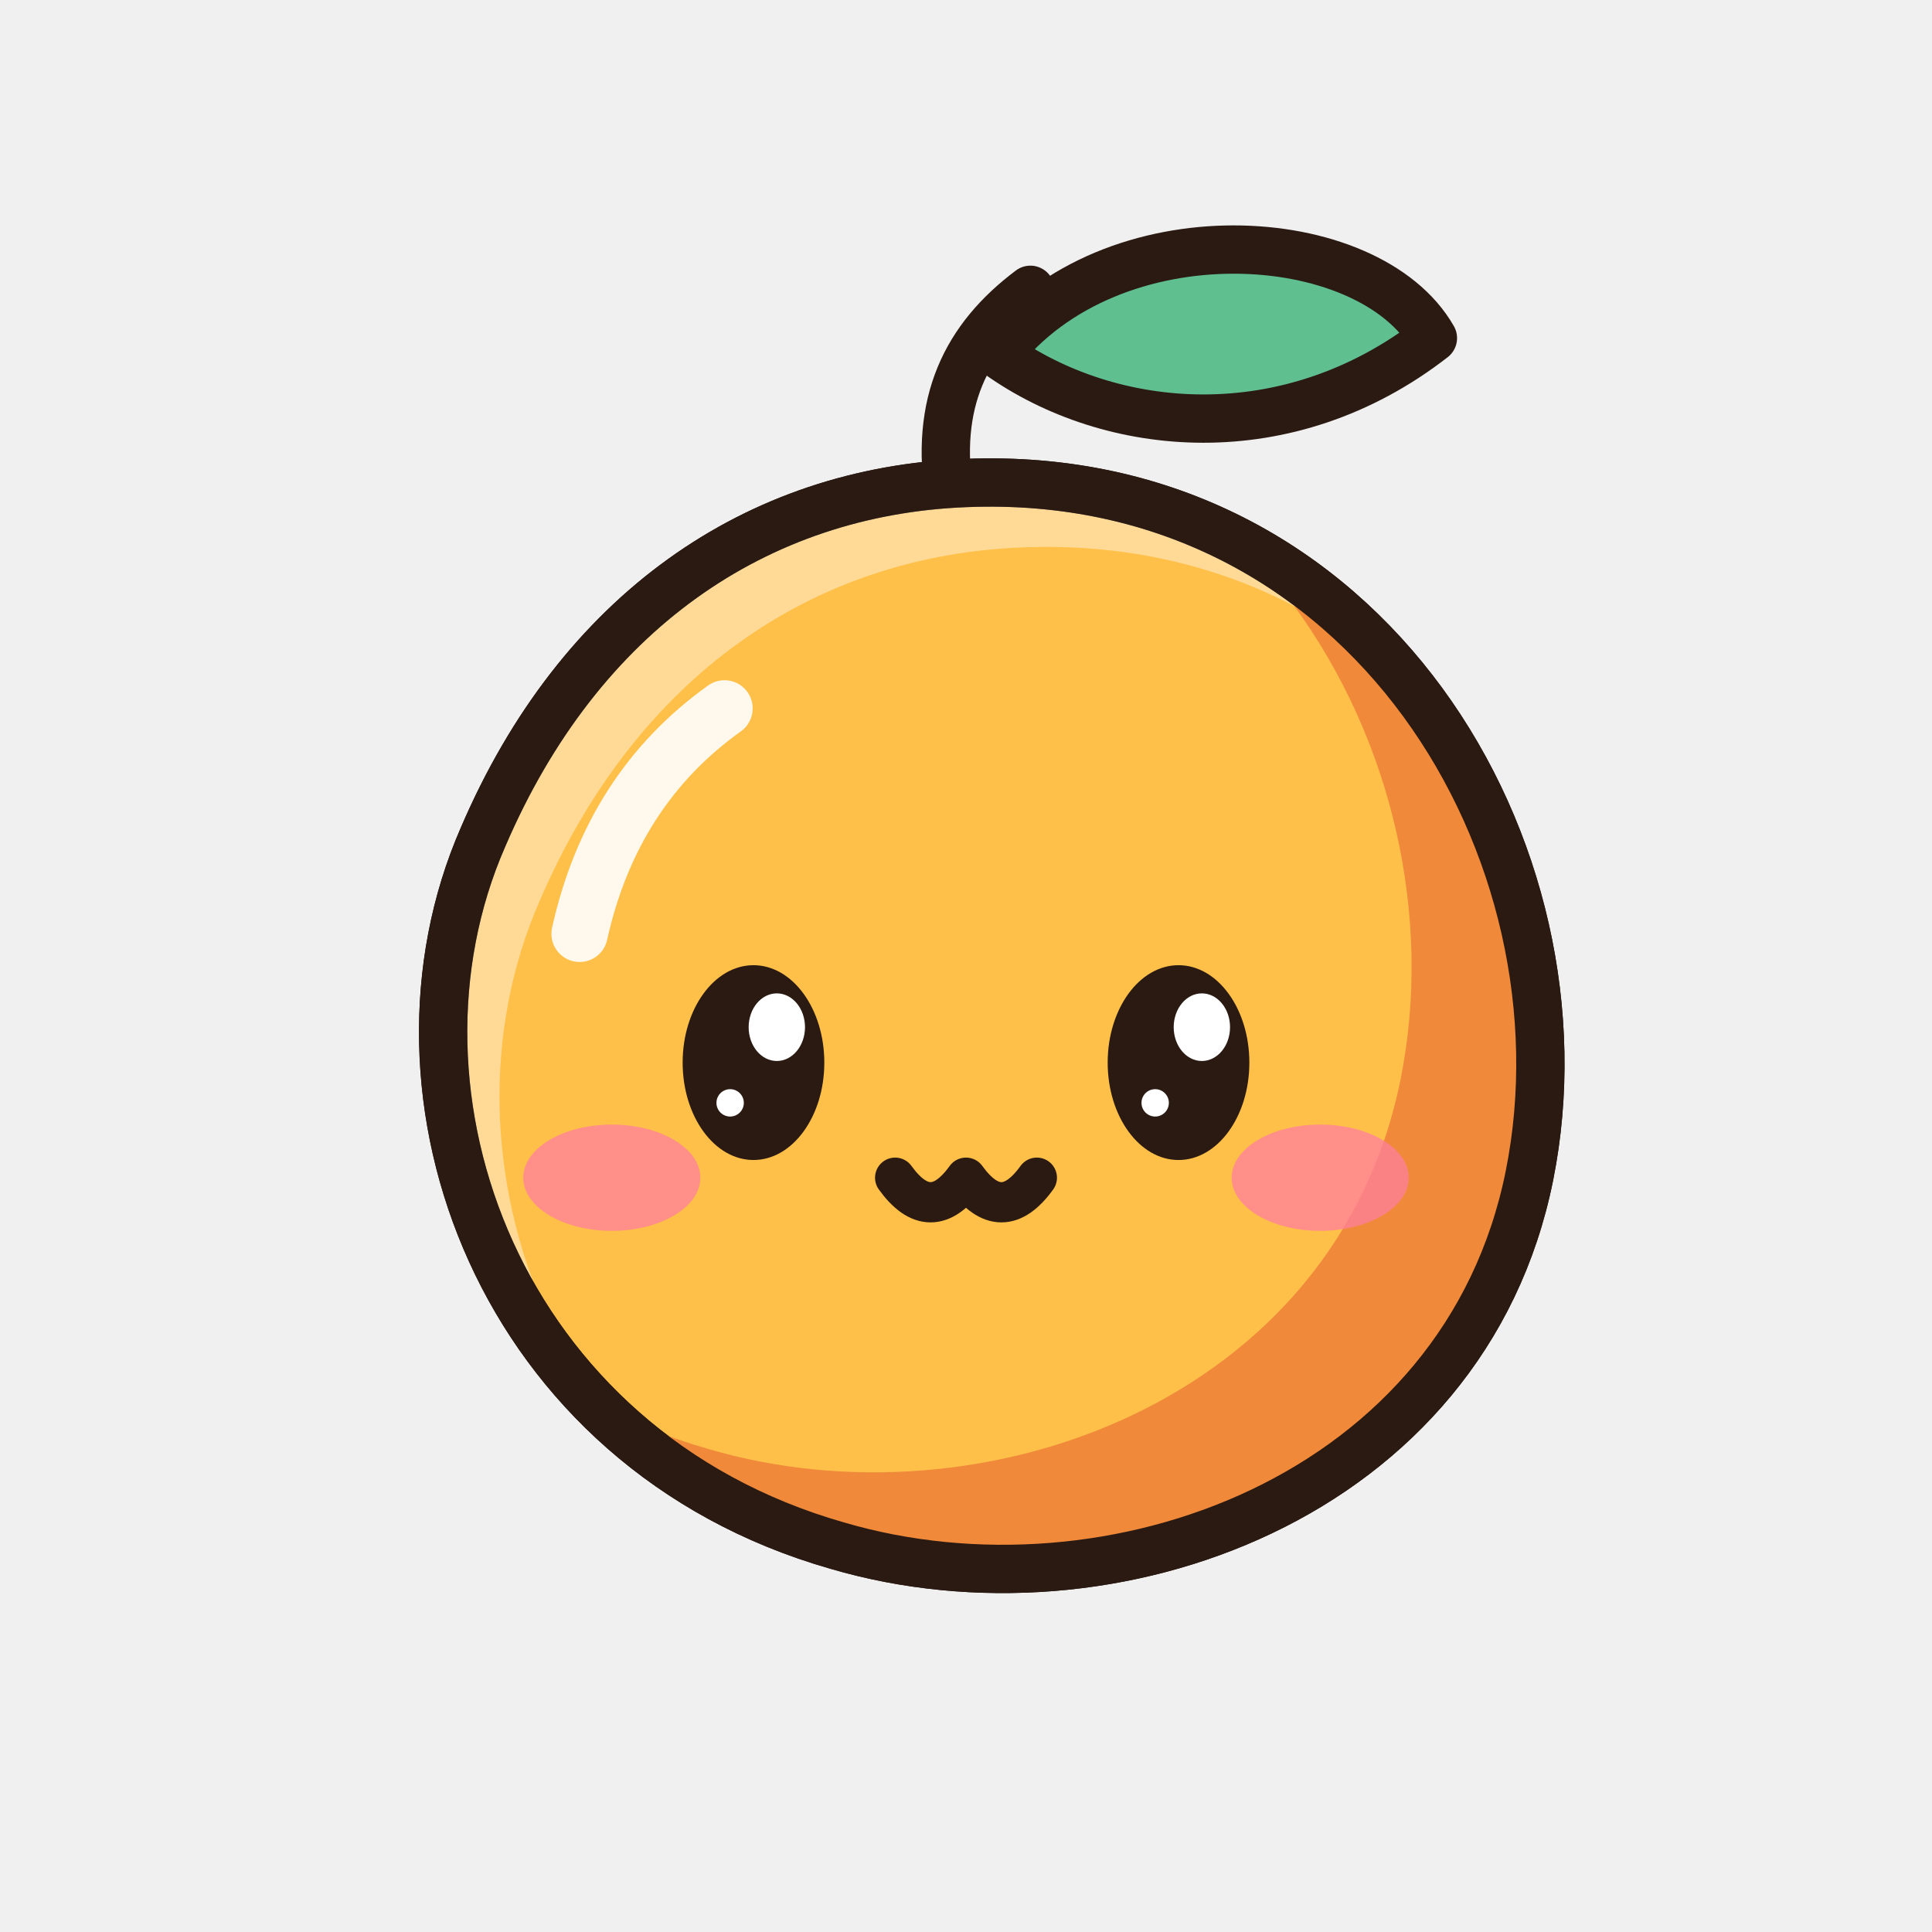
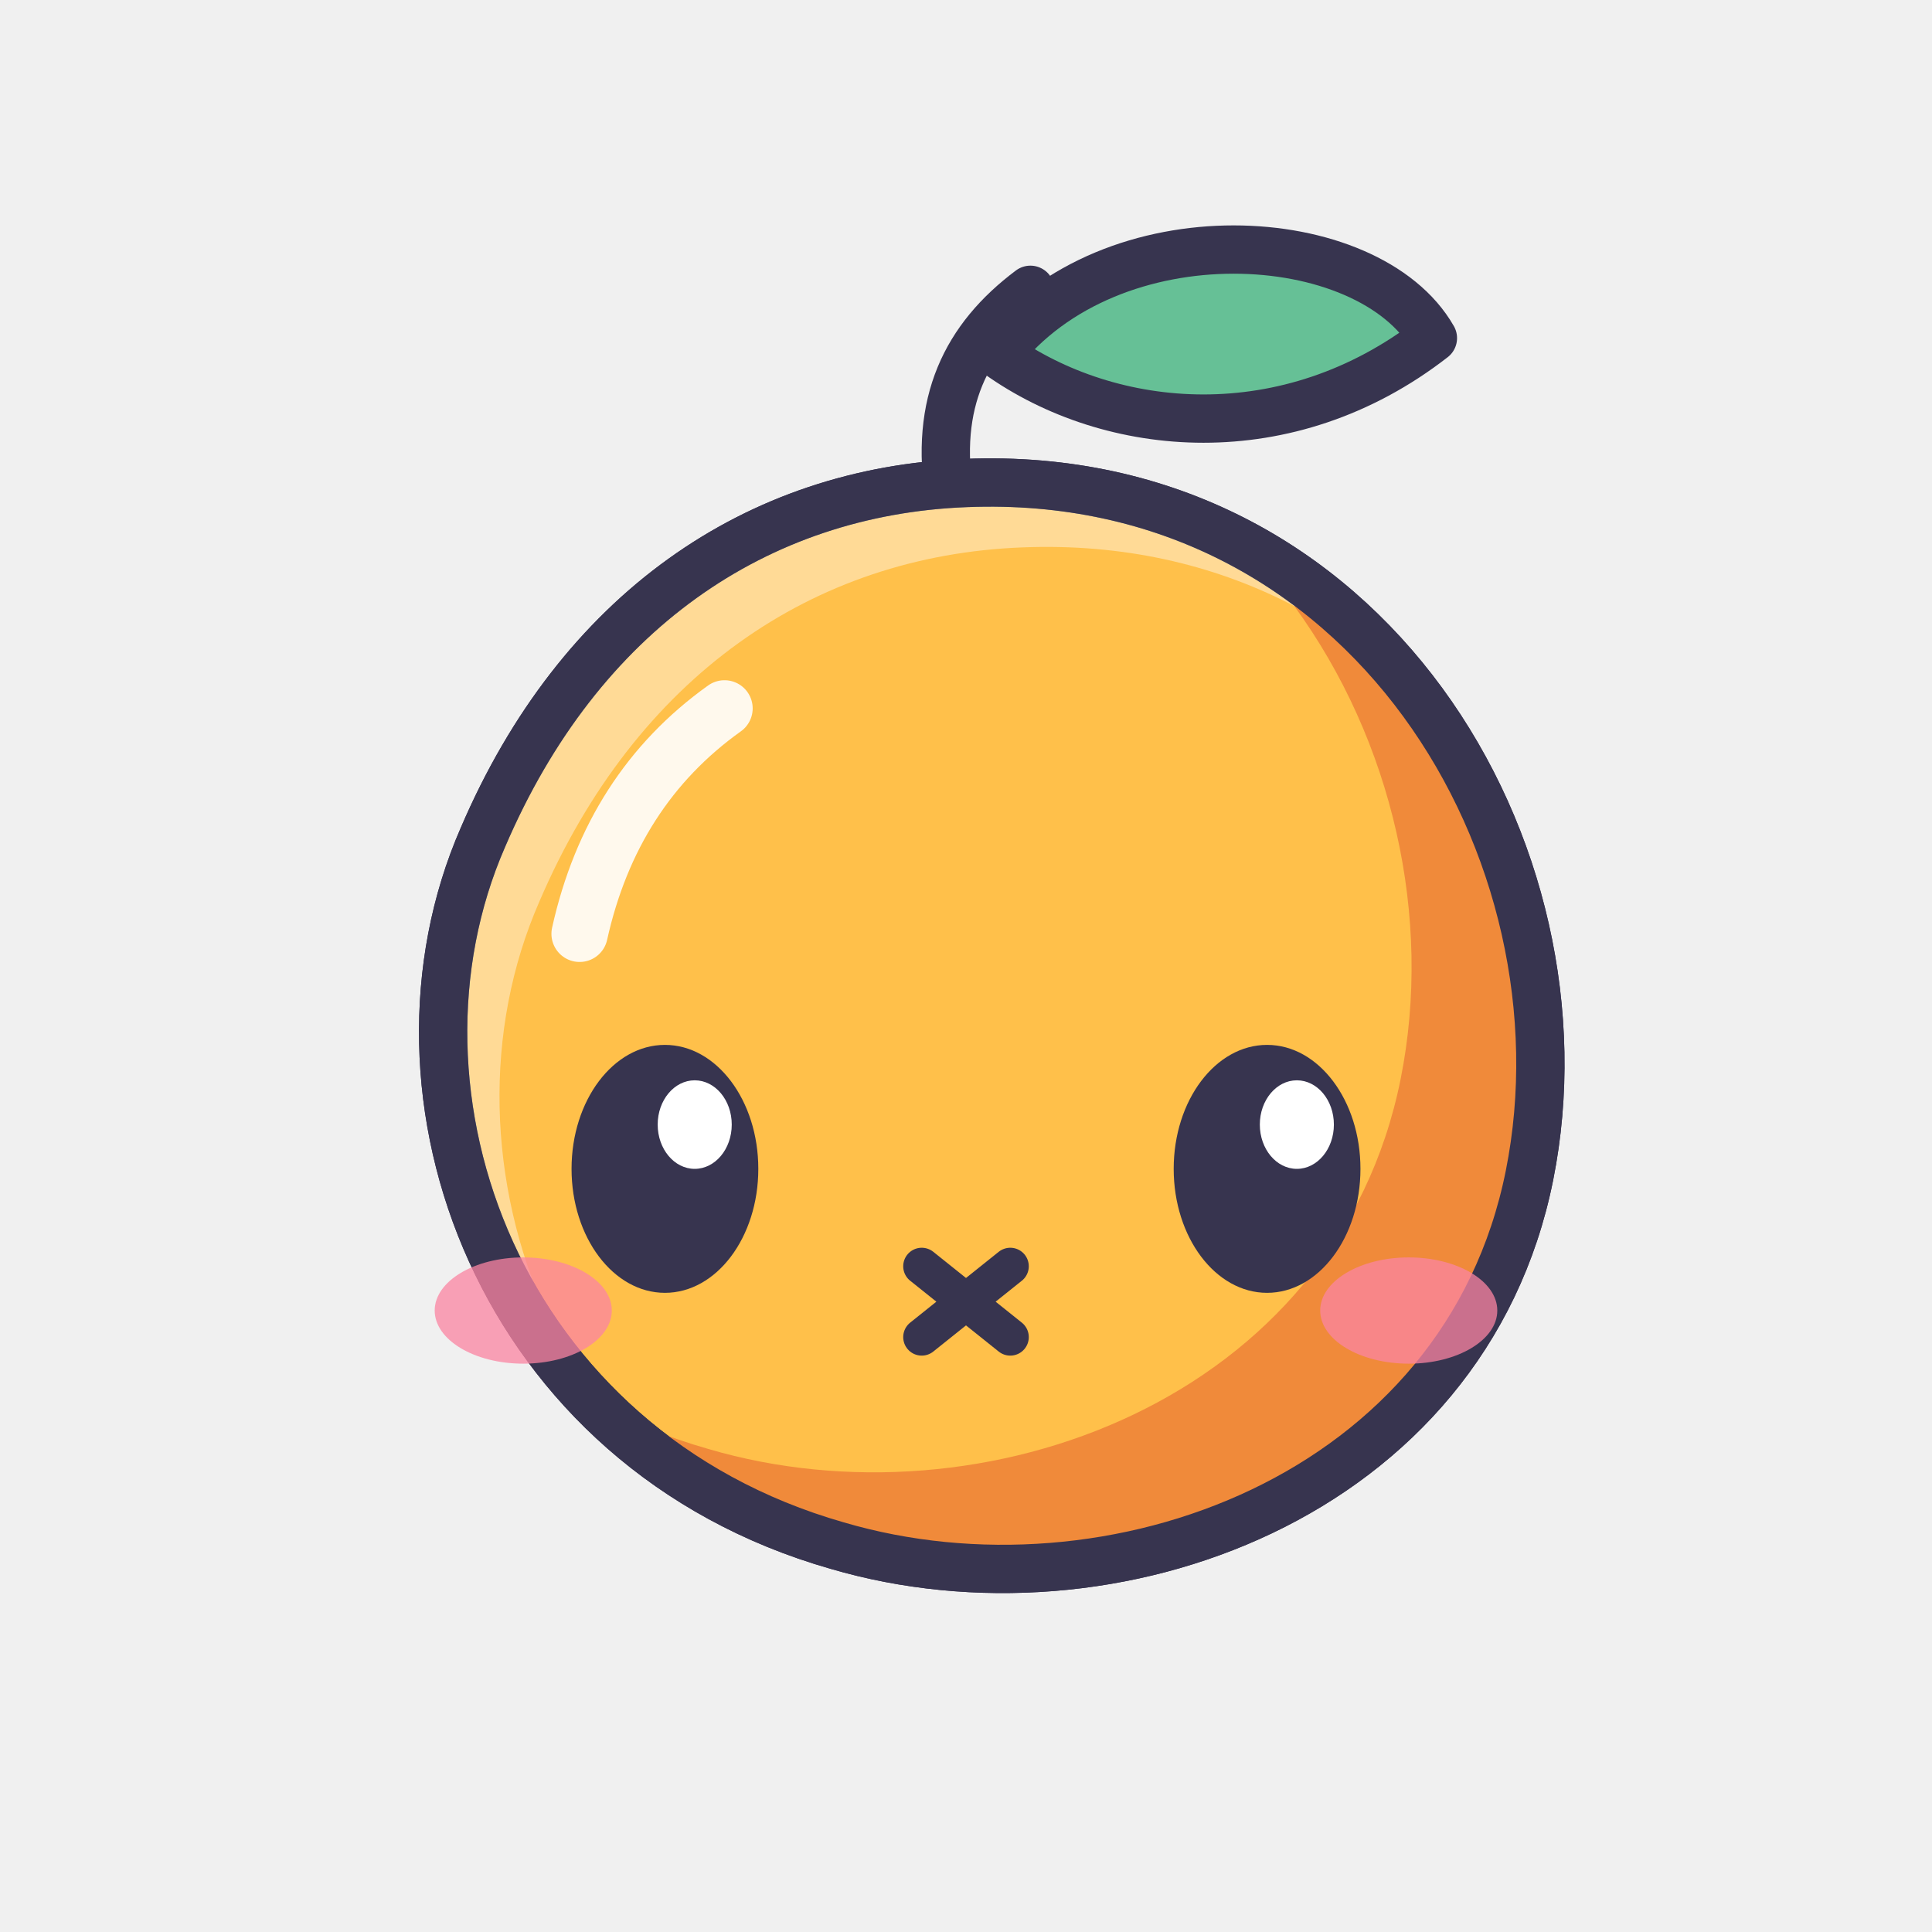
<svg xmlns="http://www.w3.org/2000/svg" viewBox="0 0 240 240" width="240" height="240">
-   <g stroke="#2a1a12" stroke-width="6" stroke-linejoin="round" stroke-linecap="round">
+   <g stroke="#37344f" stroke-width="6" stroke-linejoin="round" stroke-linecap="round">
    <g transform="translate(20 20)">
      <path d="M98 42 C96 30 100 22 108 16" fill="none" />
-       <path d="M104 24 C118 6 150 8 158 22 C140 36 118 34 104 24Z" fill="#5fbf8f" />
-       <mask id="k29">
-         <path d="M100 40 C150 38 178 86 170 126 C162 166 118 182 84 172 C42 160 26 116 40 84 C52 56 74 41 100 40Z" fill="#fff" stroke="none" />
-         <path d="M100 40 C150 38 178 86 170 126 C162 166 118 182 84 172 C42 160 26 116 40 84 C52 56 74 41 100 40Z" fill="#000" stroke="none" transform="translate(-16 -12)" />
+       <path d="M104 24 C118 6 150 8 158 22 C140 36 118 34 104 24Z" fill="#66c096" />
+       <mask id="k27">
+         <path d="M100 40 C150 38 178 86 170 126 C162 166 118 182 84 172 C42 160 26 116 40 84 C52 56 74 41 100 40Z" fill="#ffffff" stroke="none" />
+         <path d="M100 40 C150 38 178 86 170 126 C162 166 118 182 84 172 C42 160 26 116 40 84 C52 56 74 41 100 40Z" fill="#000000" stroke="none" transform="translate(-16 -12)" />
      </mask>
      <path d="M100 40 C150 38 178 86 170 126 C162 166 118 182 84 172 C42 160 26 116 40 84 C52 56 74 41 100 40Z" fill="#ffc04a" />
-       <path d="M100 40 C150 38 178 86 170 126 C162 166 118 182 84 172 C42 160 26 116 40 84 C52 56 74 41 100 40Z" fill="#f08a3a" stroke="none" mask="url(#k29)" />
-       <mask id="k30">
-         <path d="M100 40 C150 38 178 86 170 126 C162 166 118 182 84 172 C42 160 26 116 40 84 C52 56 74 41 100 40Z" fill="#fff" stroke="none" />
-         <path d="M100 40 C150 38 178 86 170 126 C162 166 118 182 84 172 C42 160 26 116 40 84 C52 56 74 41 100 40Z" fill="#000" stroke="none" transform="translate(7 8)" />
+       <path d="M100 40 C150 38 178 86 170 126 C162 166 118 182 84 172 C42 160 26 116 40 84 C52 56 74 41 100 40Z" fill="#f08a3a" stroke="none" mask="url(#k27)" />
+       <mask id="k28">
+         <path d="M100 40 C150 38 178 86 170 126 C162 166 118 182 84 172 C42 160 26 116 40 84 C52 56 74 41 100 40Z" fill="#ffffff" stroke="none" />
+         <path d="M100 40 C150 38 178 86 170 126 C162 166 118 182 84 172 C42 160 26 116 40 84 C52 56 74 41 100 40Z" fill="#000000" stroke="none" transform="translate(7 8)" />
      </mask>
-       <path d="M100 40 C150 38 178 86 170 126 C162 166 118 182 84 172 C42 160 26 116 40 84 C52 56 74 41 100 40Z" fill="#fff" stroke="none" opacity=".42" mask="url(#k30)" />
-       <path d="M52 96 q4 -18 18 -28" fill="none" stroke="#fff" stroke-width="7" opacity=".9" />
+       <path d="M100 40 C150 38 178 86 170 126 C162 166 118 182 84 172 C42 160 26 116 40 84 C52 56 74 41 100 40Z" fill="#ffffff" stroke="none" opacity=".42" mask="url(#k28)" />
+       <path d="M52 96 q4 -18 18 -28" fill="none" stroke="#ffffff" stroke-width="7" opacity=".9" />
      <path d="M100 40 C150 38 178 86 170 126 C162 166 118 182 84 172 C42 160 26 116 40 84 C52 56 74 41 100 40Z" fill="none" />
-       <ellipse cx="56.0" cy="126.3" rx="11.0" ry="6.6" fill="#ff7f9c" stroke="none" opacity=".75" />
-       <ellipse cx="144.0" cy="126.3" rx="11.0" ry="6.6" fill="#ff7f9c" stroke="none" opacity=".75" />
-       <ellipse cx="73.6" cy="112.0" rx="8.8" ry="12.1" fill="#2a1a12" stroke="none" />
-       <ellipse cx="76.5" cy="107.6" rx="3.5" ry="4.2" fill="#fff" stroke="none" />
-       <circle cx="70.7" cy="117.0" r="1.7" fill="#fff" stroke="none" />
-       <ellipse cx="126.4" cy="112.0" rx="8.8" ry="12.1" fill="#2a1a12" stroke="none" />
-       <ellipse cx="129.3" cy="107.6" rx="3.5" ry="4.2" fill="#fff" stroke="none" />
-       <circle cx="123.5" cy="117.0" r="1.7" fill="#fff" stroke="none" />
-       <path d="M91.2 126.3 q4.4 6.1 8.8 0 q4.4 6.1 8.8 0" fill="none" stroke-width="5.0" />
+       <ellipse cx="45.0" cy="142.8" rx="11.0" ry="6.6" fill="#fb84a2" stroke="none" opacity=".75" />
+       <ellipse cx="155.0" cy="142.8" rx="11.0" ry="6.6" fill="#fb84a2" stroke="none" opacity=".75" />
+       <ellipse cx="62.6" cy="125.2" rx="11.6" ry="15.4" fill="#37344f" stroke="none" />
+       <ellipse cx="66.3" cy="119.7" rx="4.6" ry="5.5" fill="#ffffff" stroke="none" />
+       <ellipse cx="137.4" cy="125.2" rx="11.6" ry="15.4" fill="#37344f" stroke="none" />
+       <ellipse cx="141.1" cy="119.7" rx="4.6" ry="5.5" fill="#ffffff" stroke="none" />
+       <path d="M94.5 137.3 L105.5 146.1 M105.5 137.3 L94.5 146.1" stroke-width="4.6" />
    </g>
  </g>
</svg>
